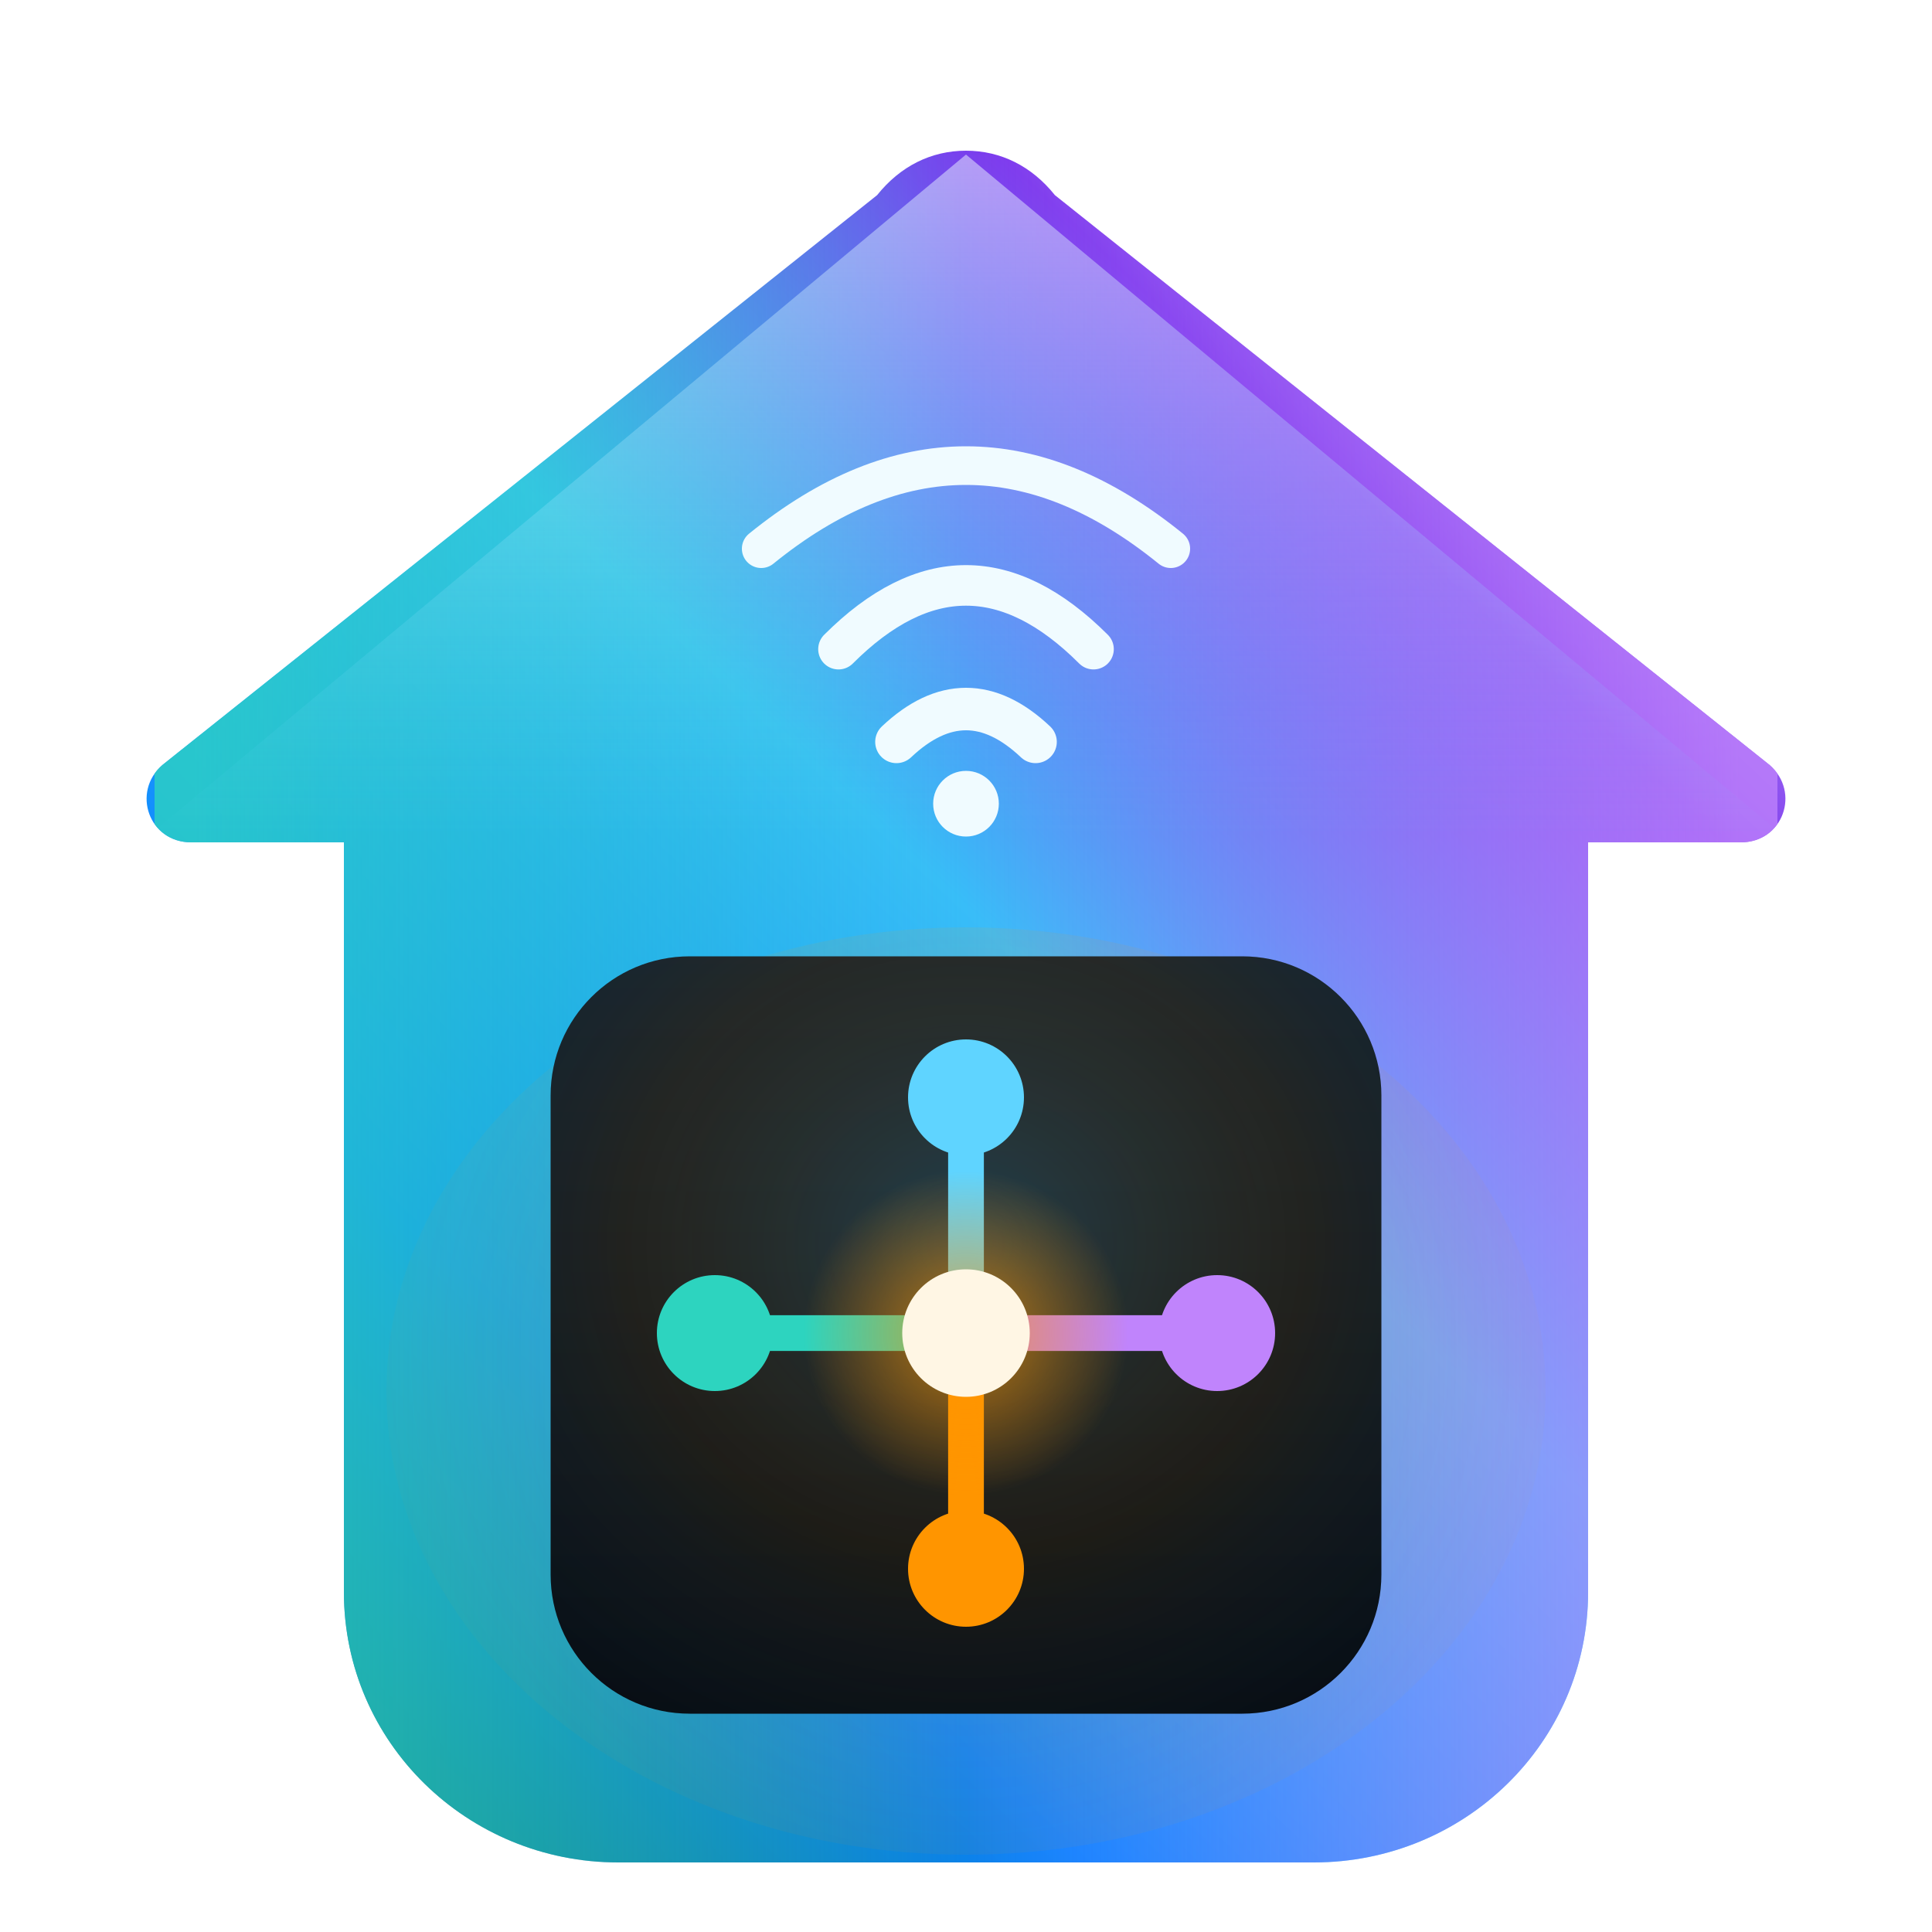
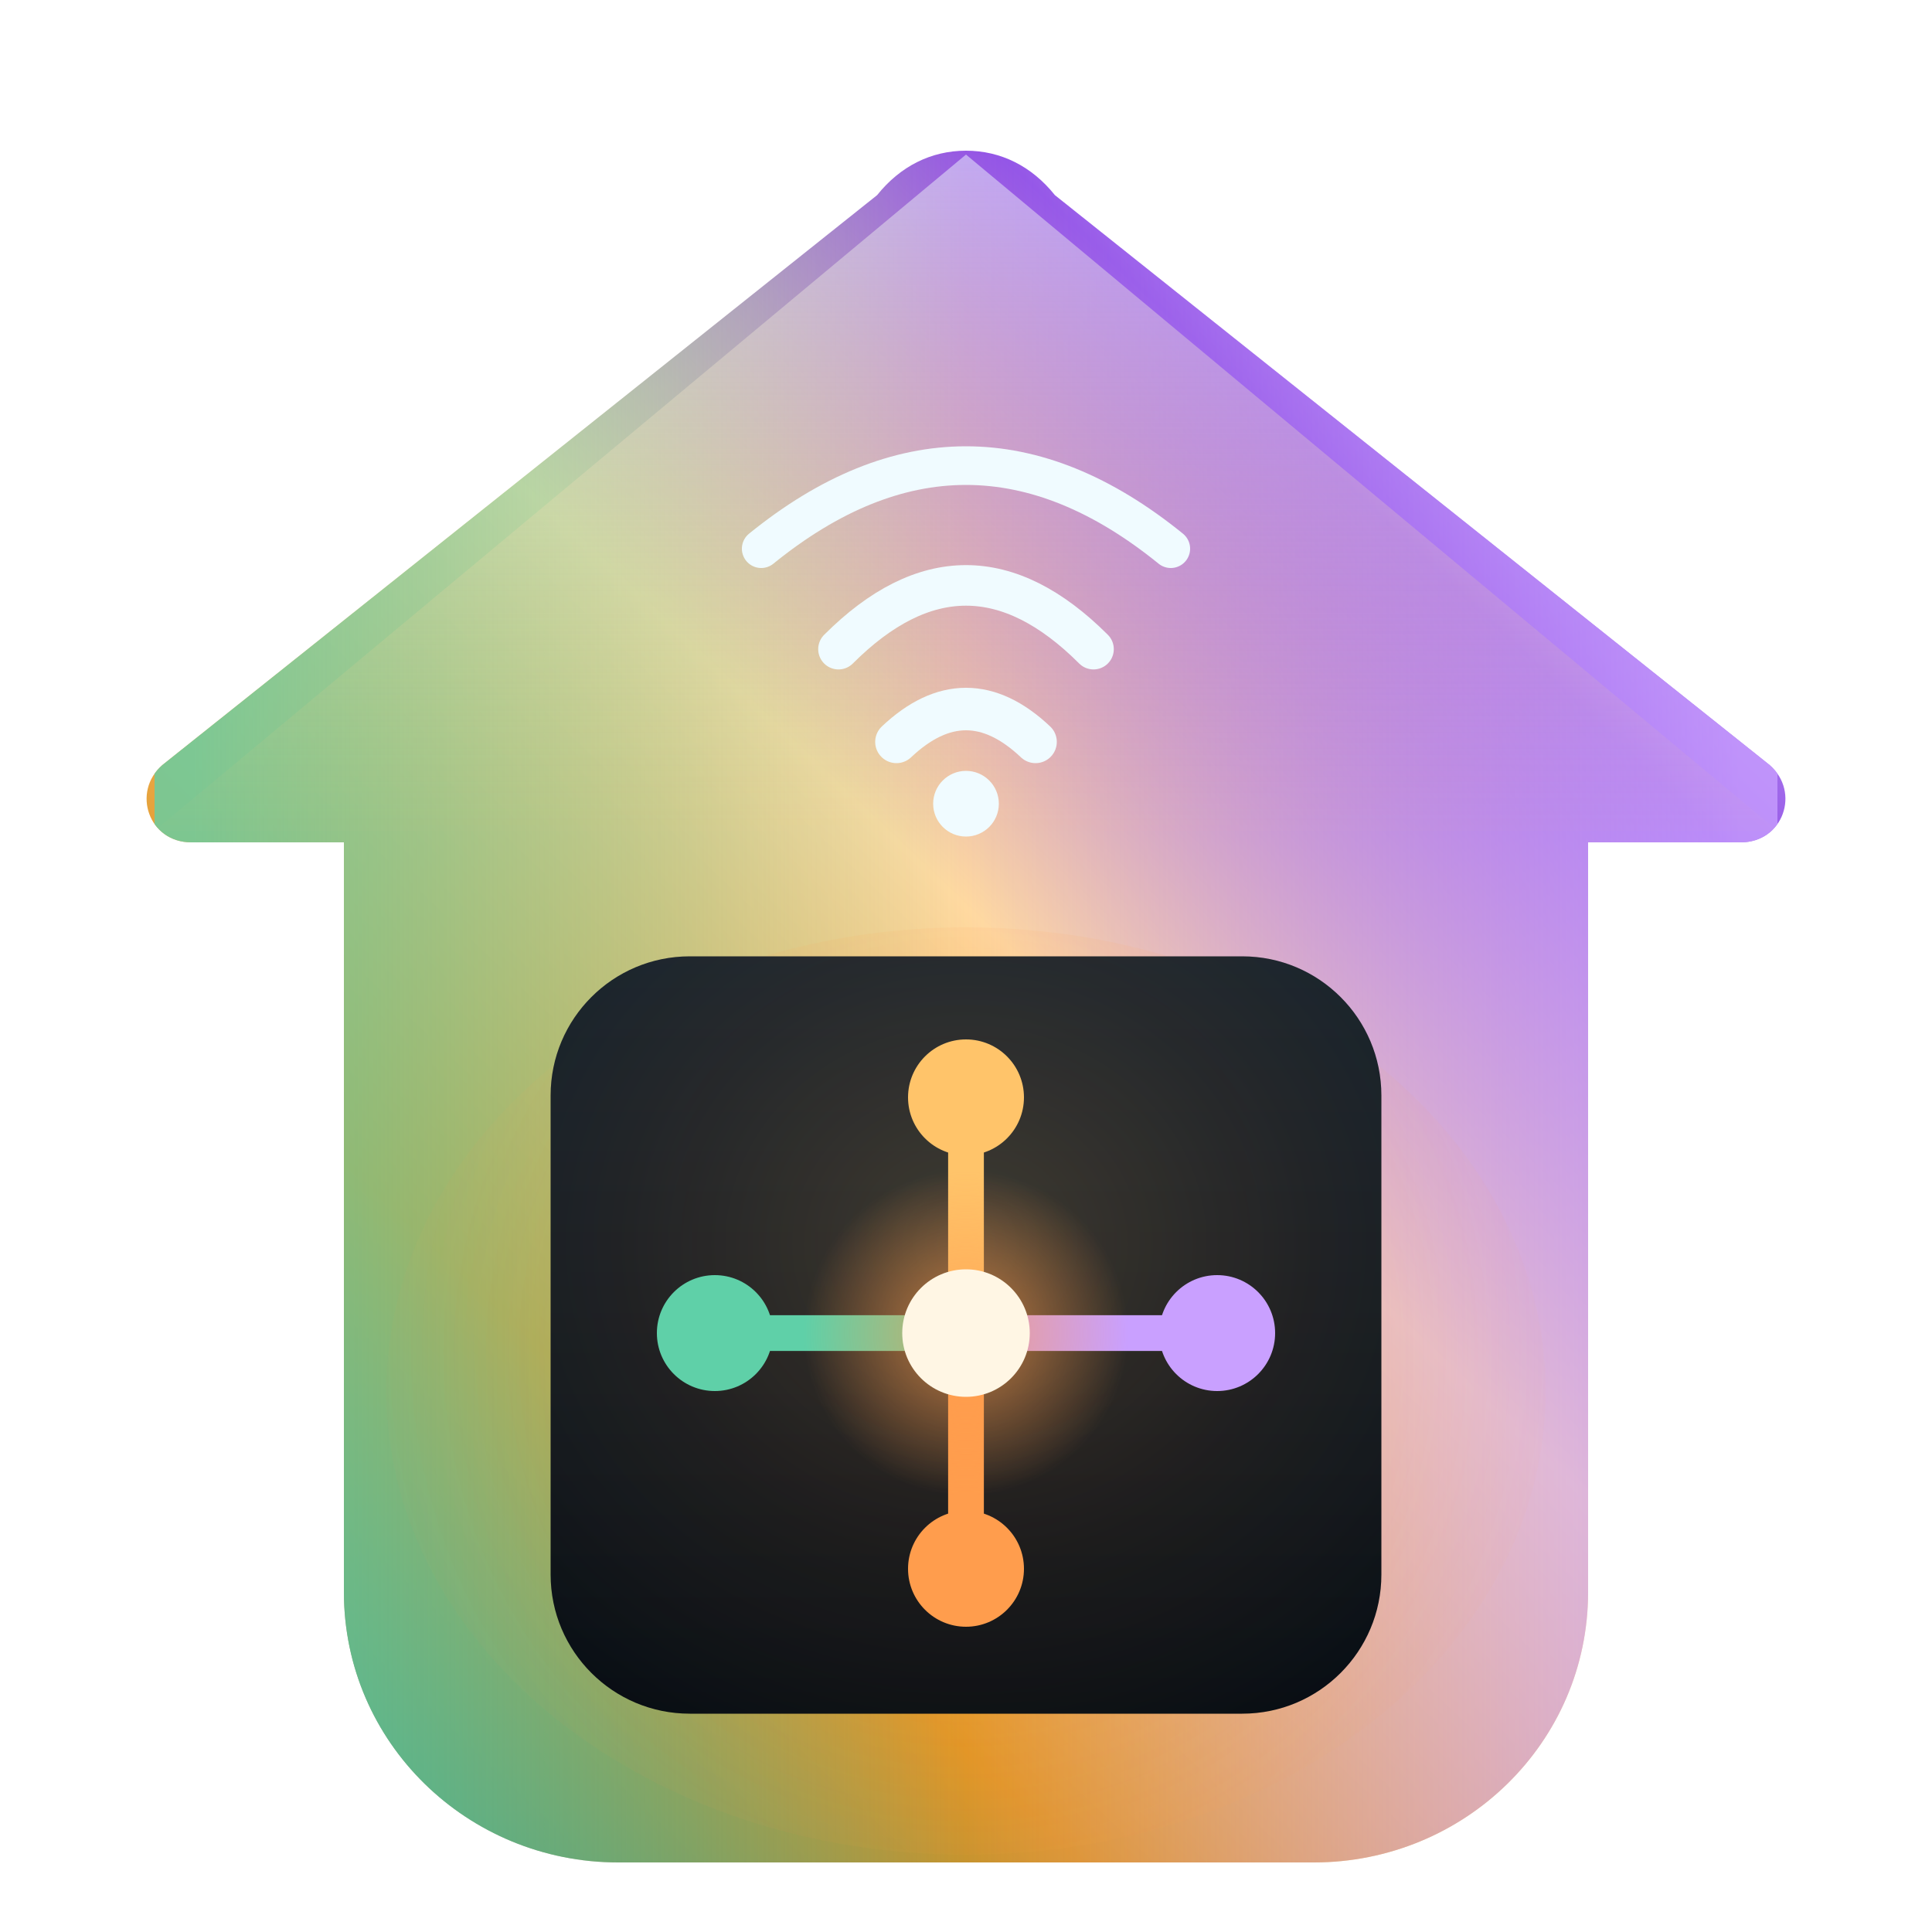
<svg xmlns="http://www.w3.org/2000/svg" viewBox="0 0 168 168" role="img" aria-label="HomeOS">
  <defs>
    <linearGradient id="stmlHouse" x1="12" y1="92" x2="90" y2="10" gradientUnits="userSpaceOnUse">
-       <stop offset="0%" stop-color="#0F766E" />
-       <stop offset="24%" stop-color="#0A84FF" />
-       <stop offset="52%" stop-color="#38BDF8" />
-       <stop offset="78%" stop-color="#7C3AED" />
-       <stop offset="100%" stop-color="#E9D5FF" />
+       <stop offset="0%" stop-color="#3B8E71" />
+       <stop offset="24%" stop-color="#E09523" />
+       <stop offset="52%" stop-color="#FFD9A0" />
+       <stop offset="78%" stop-color="#9253E6" />
+       <stop offset="100%" stop-color="#E7D6FF" />
    </linearGradient>
    <linearGradient id="stmlLife" x1="10" y1="48" x2="50" y2="48" gradientUnits="userSpaceOnUse">
-       <stop offset="0%" stop-color="#2DD4BF" stop-opacity="0.78" />
-       <stop offset="100%" stop-color="#2DD4BF" stop-opacity="0" />
+       <stop offset="0%" stop-color="#5FD0A8" stop-opacity="0.78" />
+       <stop offset="100%" stop-color="#5FD0A8" stop-opacity="0" />
    </linearGradient>
    <linearGradient id="stmlVoice" x1="90" y1="48" x2="50" y2="48" gradientUnits="userSpaceOnUse">
-       <stop offset="0%" stop-color="#C084FC" stop-opacity="0.76" />
-       <stop offset="100%" stop-color="#C084FC" stop-opacity="0" />
+       <stop offset="0%" stop-color="#C9A0FF" stop-opacity="0.76" />
+       <stop offset="100%" stop-color="#C9A0FF" stop-opacity="0" />
    </linearGradient>
    <linearGradient id="stmlRoof" x1="50" y1="8" x2="50" y2="44" gradientUnits="userSpaceOnUse">
      <stop offset="0%" stop-color="#F0FBFF" stop-opacity="0.5" />
-       <stop offset="100%" stop-color="#5FD4FF" stop-opacity="0" />
+       <stop offset="100%" stop-color="#FFC46A" stop-opacity="0" />
    </linearGradient>
    <radialGradient id="stmlWarm" cx="50" cy="70" r="34" gradientUnits="userSpaceOnUse">
-       <stop offset="0%" stop-color="#FF9500" stop-opacity="0.38" />
-       <stop offset="50%" stop-color="#FF9500" stop-opacity="0.12" />
-       <stop offset="100%" stop-color="#FF9500" stop-opacity="0" />
+       <stop offset="0%" stop-color="#FF9D4D" stop-opacity="0.38" />
+       <stop offset="50%" stop-color="#FF9D4D" stop-opacity="0.12" />
+       <stop offset="100%" stop-color="#FF9D4D" stop-opacity="0" />
    </radialGradient>
    <linearGradient id="stmlScreen" x1="50" y1="48" x2="50" y2="90" gradientUnits="userSpaceOnUse">
      <stop offset="0%" stop-color="#12202C" />
      <stop offset="100%" stop-color="#070C12" />
    </linearGradient>
    <radialGradient id="stmlScreenGlow" cx="50%" cy="38%" r="75%">
-       <stop offset="0%" stop-color="#5FD4FF" stop-opacity="0.2" />
-       <stop offset="55%" stop-color="#FF9500" stop-opacity="0.08" />
-       <stop offset="100%" stop-color="#5FD4FF" stop-opacity="0" />
+       <stop offset="0%" stop-color="#FFC46A" stop-opacity="0.2" />
+       <stop offset="55%" stop-color="#FF9D4D" stop-opacity="0.08" />
+       <stop offset="100%" stop-color="#FFC46A" stop-opacity="0" />
    </radialGradient>
    <radialGradient id="stmlHubGlow" cx="50%" cy="50%" r="50%">
      <stop offset="0%" stop-color="#FFE7B0" stop-opacity="0.95" />
-       <stop offset="40%" stop-color="#FF9500" stop-opacity="0.42" />
-       <stop offset="100%" stop-color="#FF9500" stop-opacity="0" />
+       <stop offset="40%" stop-color="#FF9D4D" stop-opacity="0.42" />
+       <stop offset="100%" stop-color="#FF9D4D" stop-opacity="0" />
    </radialGradient>
    <clipPath id="stmlHouseClip">
      <path d="M50 7.8 C51.8 7.8 53.4 8.6 54.6 10.1 L91.6 39.6 C93.2 41 92.3 43.6 90.1 43.6 H82.2 V82.4 C82.2 90.2 75.8 96.4 68 96.4 H32 C24.2 96.4 17.8 90.2 17.8 82.4 V43.6 H9.9 C7.7 43.6 6.8 41 8.4 39.6 L45.4 10.1 C46.6 8.6 48.2 7.8 50 7.8 Z" />
    </clipPath>
    <style>
      @keyframes stmlHub {
        0%, 100% { opacity: 0.82; }
        50% { opacity: 1; }
      }
      @keyframes stmlWifi {
        0%, 100% { opacity: 0.42; }
        40% { opacity: 1; }
      }
      .stml-hub { animation: stmlHub 3.4s ease-in-out infinite; }
      .stml-wifi-a { animation: stmlWifi 2.2s ease-in-out 0s infinite; }
      .stml-wifi-b { animation: stmlWifi 2.2s ease-in-out 0.14s infinite; }
      .stml-wifi-c { animation: stmlWifi 2.2s ease-in-out 0.28s infinite; }
      @media (prefers-reduced-motion: reduce) {
        .stml-hub, .stml-wifi-a, .stml-wifi-b, .stml-wifi-c { animation: none; }
      }
    </style>
  </defs>
  <g transform="scale(1.68)">
    <path fill="url(#stmlHouse)" d="M50 7.8 C51.8 7.8 53.4 8.6 54.6 10.1 L91.6 39.6 C93.2 41 92.3 43.6 90.1 43.6 H82.2 V82.4 C82.2 90.2 75.8 96.4 68 96.4 H32 C24.2 96.4 17.8 90.2 17.8 82.4 V43.6 H9.9 C7.7 43.6 6.8 41 8.4 39.6 L45.4 10.1 C46.6 8.6 48.2 7.8 50 7.8 Z" />
    <g clip-path="url(#stmlHouseClip)">
      <rect x="8" y="8" width="42" height="90" fill="url(#stmlLife)" />
      <rect x="50" y="8" width="42" height="90" fill="url(#stmlVoice)" />
      <path d="M50 8 L92 43 L8 43 Z" fill="url(#stmlRoof)" />
      <ellipse cx="50" cy="72" rx="30" ry="24" fill="url(#stmlWarm)" />
    </g>
    <g fill="none" stroke="#F0FBFF" stroke-linecap="round" stroke-linejoin="round">
      <path class="stml-wifi-a" d="M46.4 38.4 Q50 35 53.6 38.4" stroke-width="2.2" />
      <path class="stml-wifi-b" d="M43.4 33.6 Q50 27 56.6 33.6" stroke-width="2.1" />
      <path class="stml-wifi-c" d="M39.4 28.4 Q50 19.8 60.6 28.4" stroke-width="2" />
    </g>
    <circle cx="50" cy="41.6" r="1.7" fill="#F0FBFF" />
    <rect x="28.5" y="49.5" width="43" height="39.2" rx="7.2" fill="url(#stmlScreen)" />
    <rect x="28.5" y="49.5" width="43" height="39.2" rx="7.2" fill="url(#stmlScreenGlow)" />
    <g stroke-width="1.85" stroke-linecap="round">
-       <line x1="50" y1="69" x2="50" y2="56.8" stroke="#5FD4FF" />
-       <line x1="50" y1="69" x2="63" y2="69" stroke="#C084FC" />
-       <line x1="50" y1="69" x2="50" y2="81.2" stroke="#FF9500" />
-       <line x1="50" y1="69" x2="37" y2="69" stroke="#2DD4BF" />
+       <line x1="50" y1="69" x2="50" y2="56.8" stroke="#FFC46A" />
+       <line x1="50" y1="69" x2="63" y2="69" stroke="#C9A0FF" />
+       <line x1="50" y1="69" x2="50" y2="81.2" stroke="#FF9D4D" />
+       <line x1="50" y1="69" x2="37" y2="69" stroke="#5FD0A8" />
    </g>
-     <circle cx="50" cy="56.8" r="3" fill="#5FD4FF" />
-     <circle cx="63" cy="69" r="3" fill="#C084FC" />
-     <circle cx="50" cy="81.2" r="3" fill="#FF9500" />
-     <circle cx="37" cy="69" r="3" fill="#2DD4BF" />
+     <circle cx="50" cy="56.8" r="3" fill="#FFC46A" />
+     <circle cx="63" cy="69" r="3" fill="#C9A0FF" />
+     <circle cx="50" cy="81.2" r="3" fill="#FF9D4D" />
+     <circle cx="37" cy="69" r="3" fill="#5FD0A8" />
    <circle class="stml-hub" cx="50" cy="69" r="8.4" fill="url(#stmlHubGlow)" />
    <circle cx="50" cy="69" r="3.3" fill="#FFF6E4" />
  </g>
</svg>
